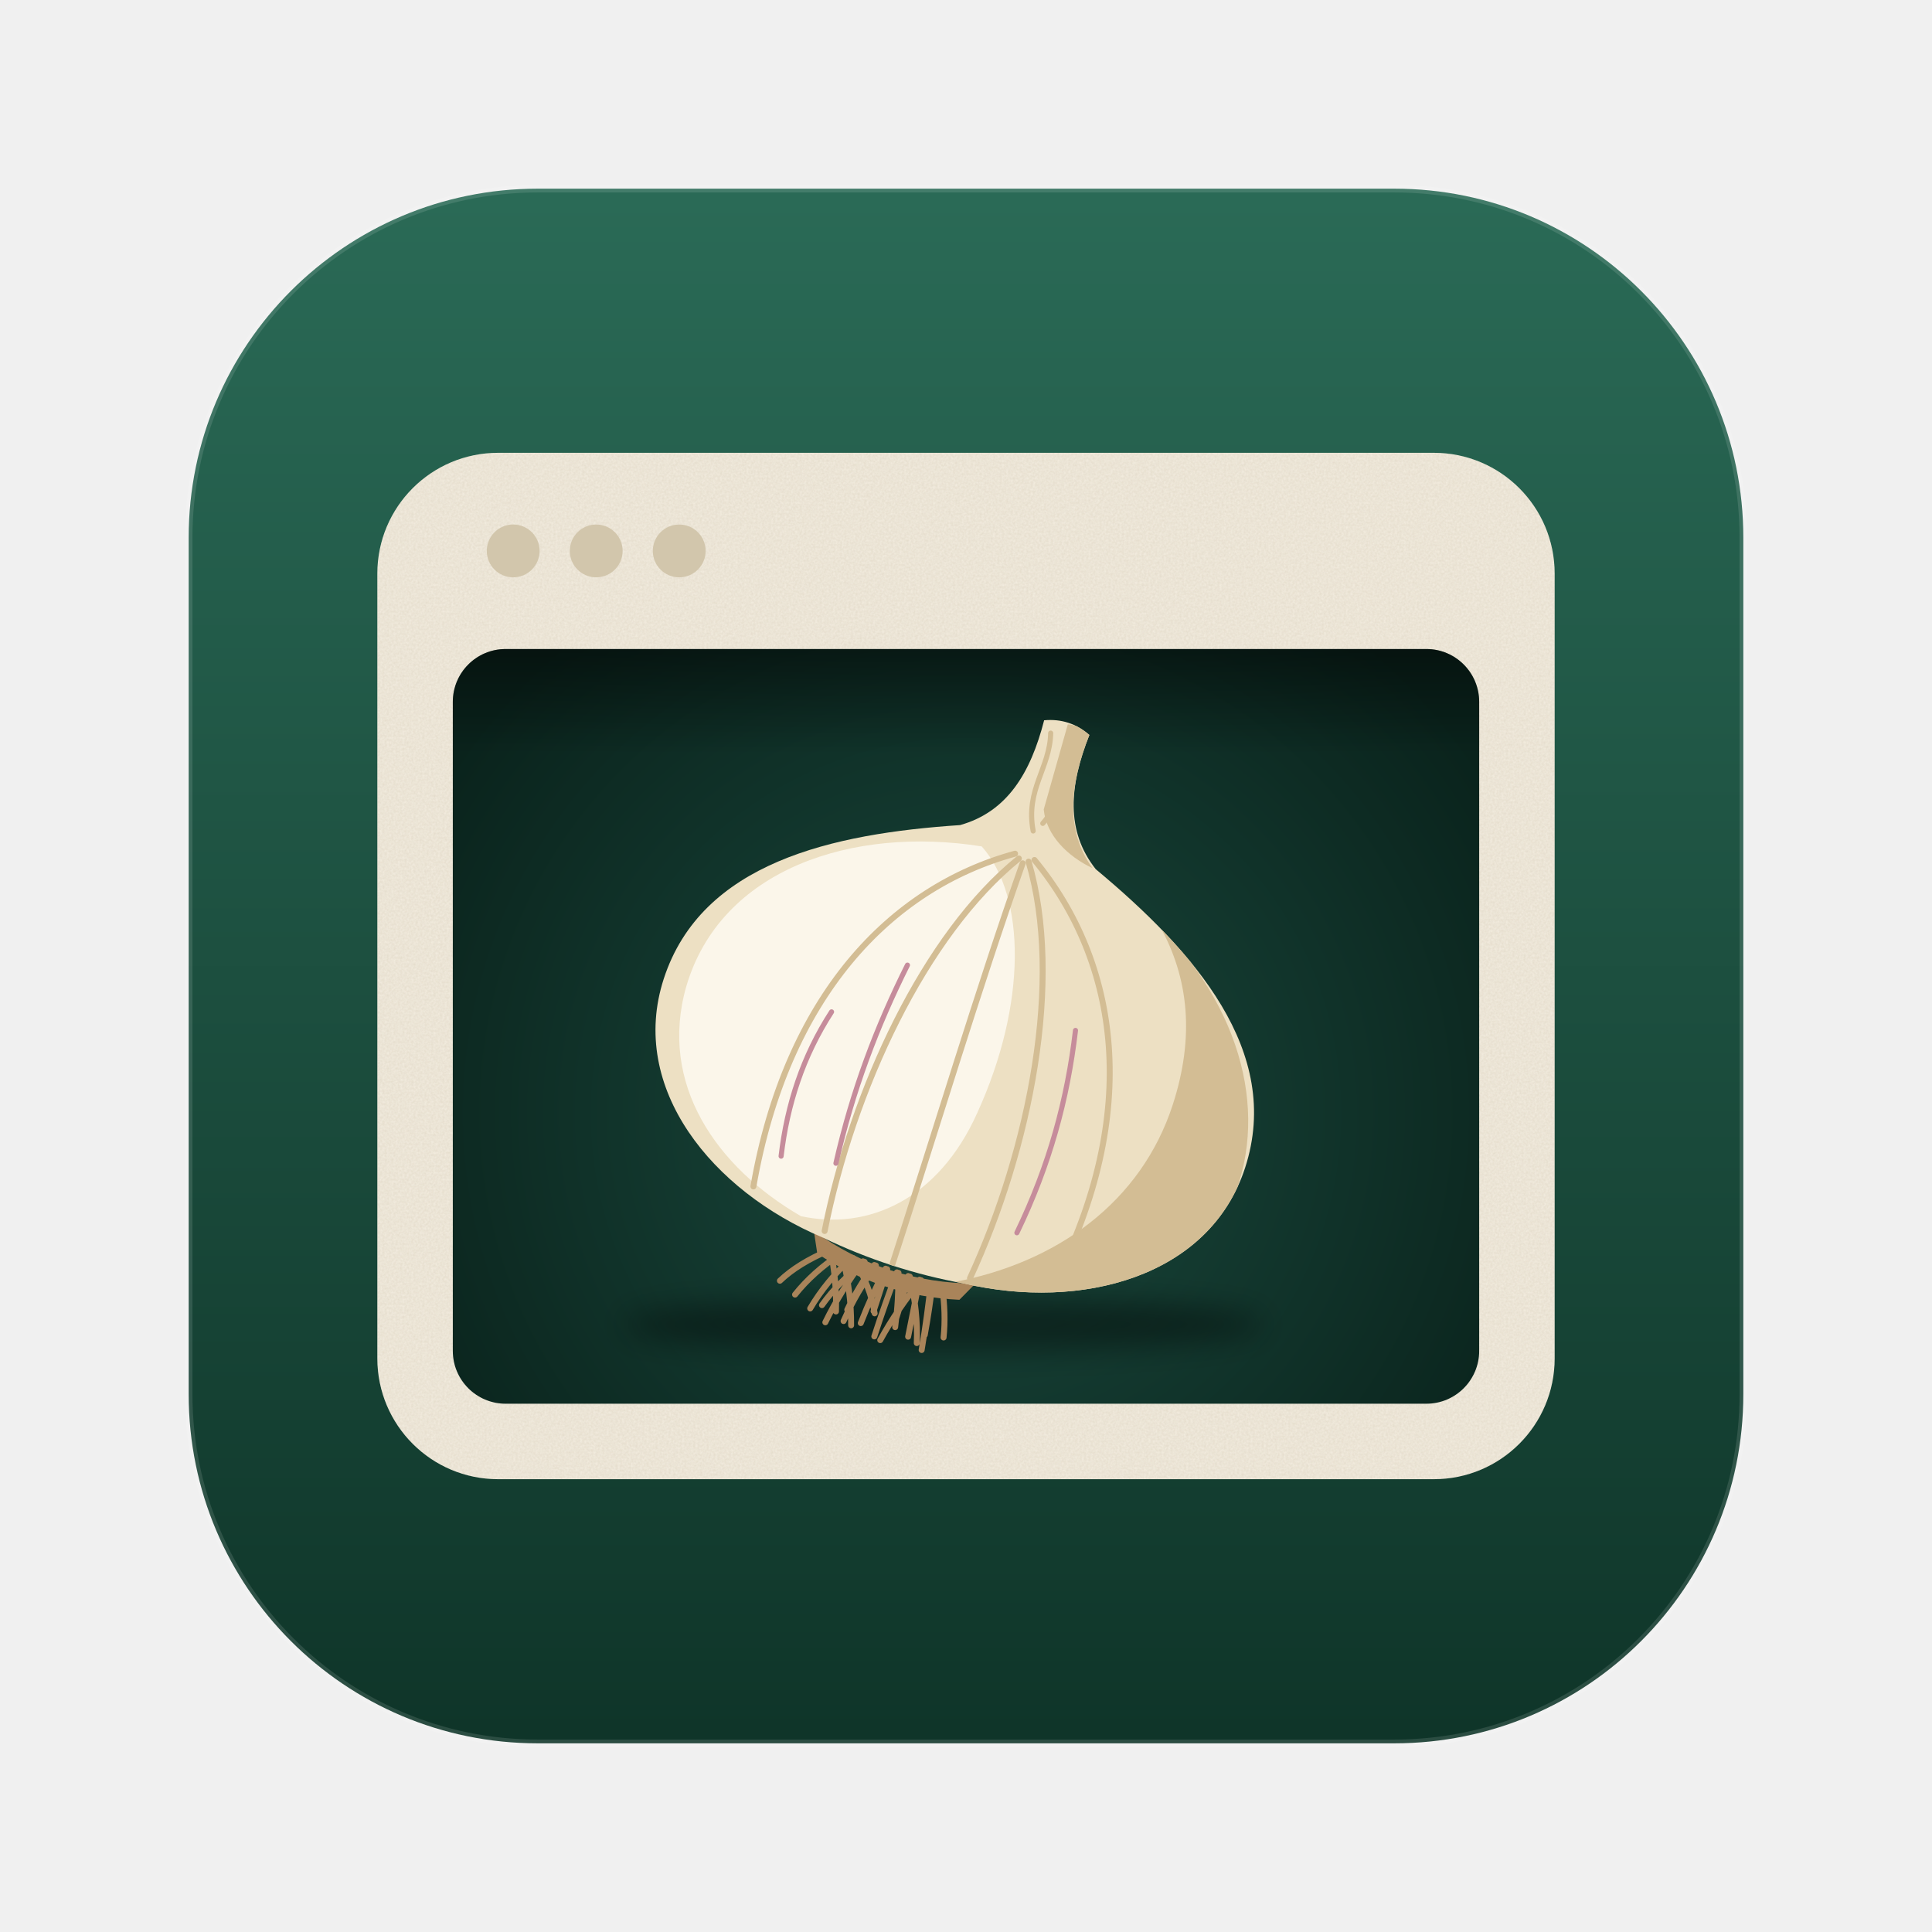
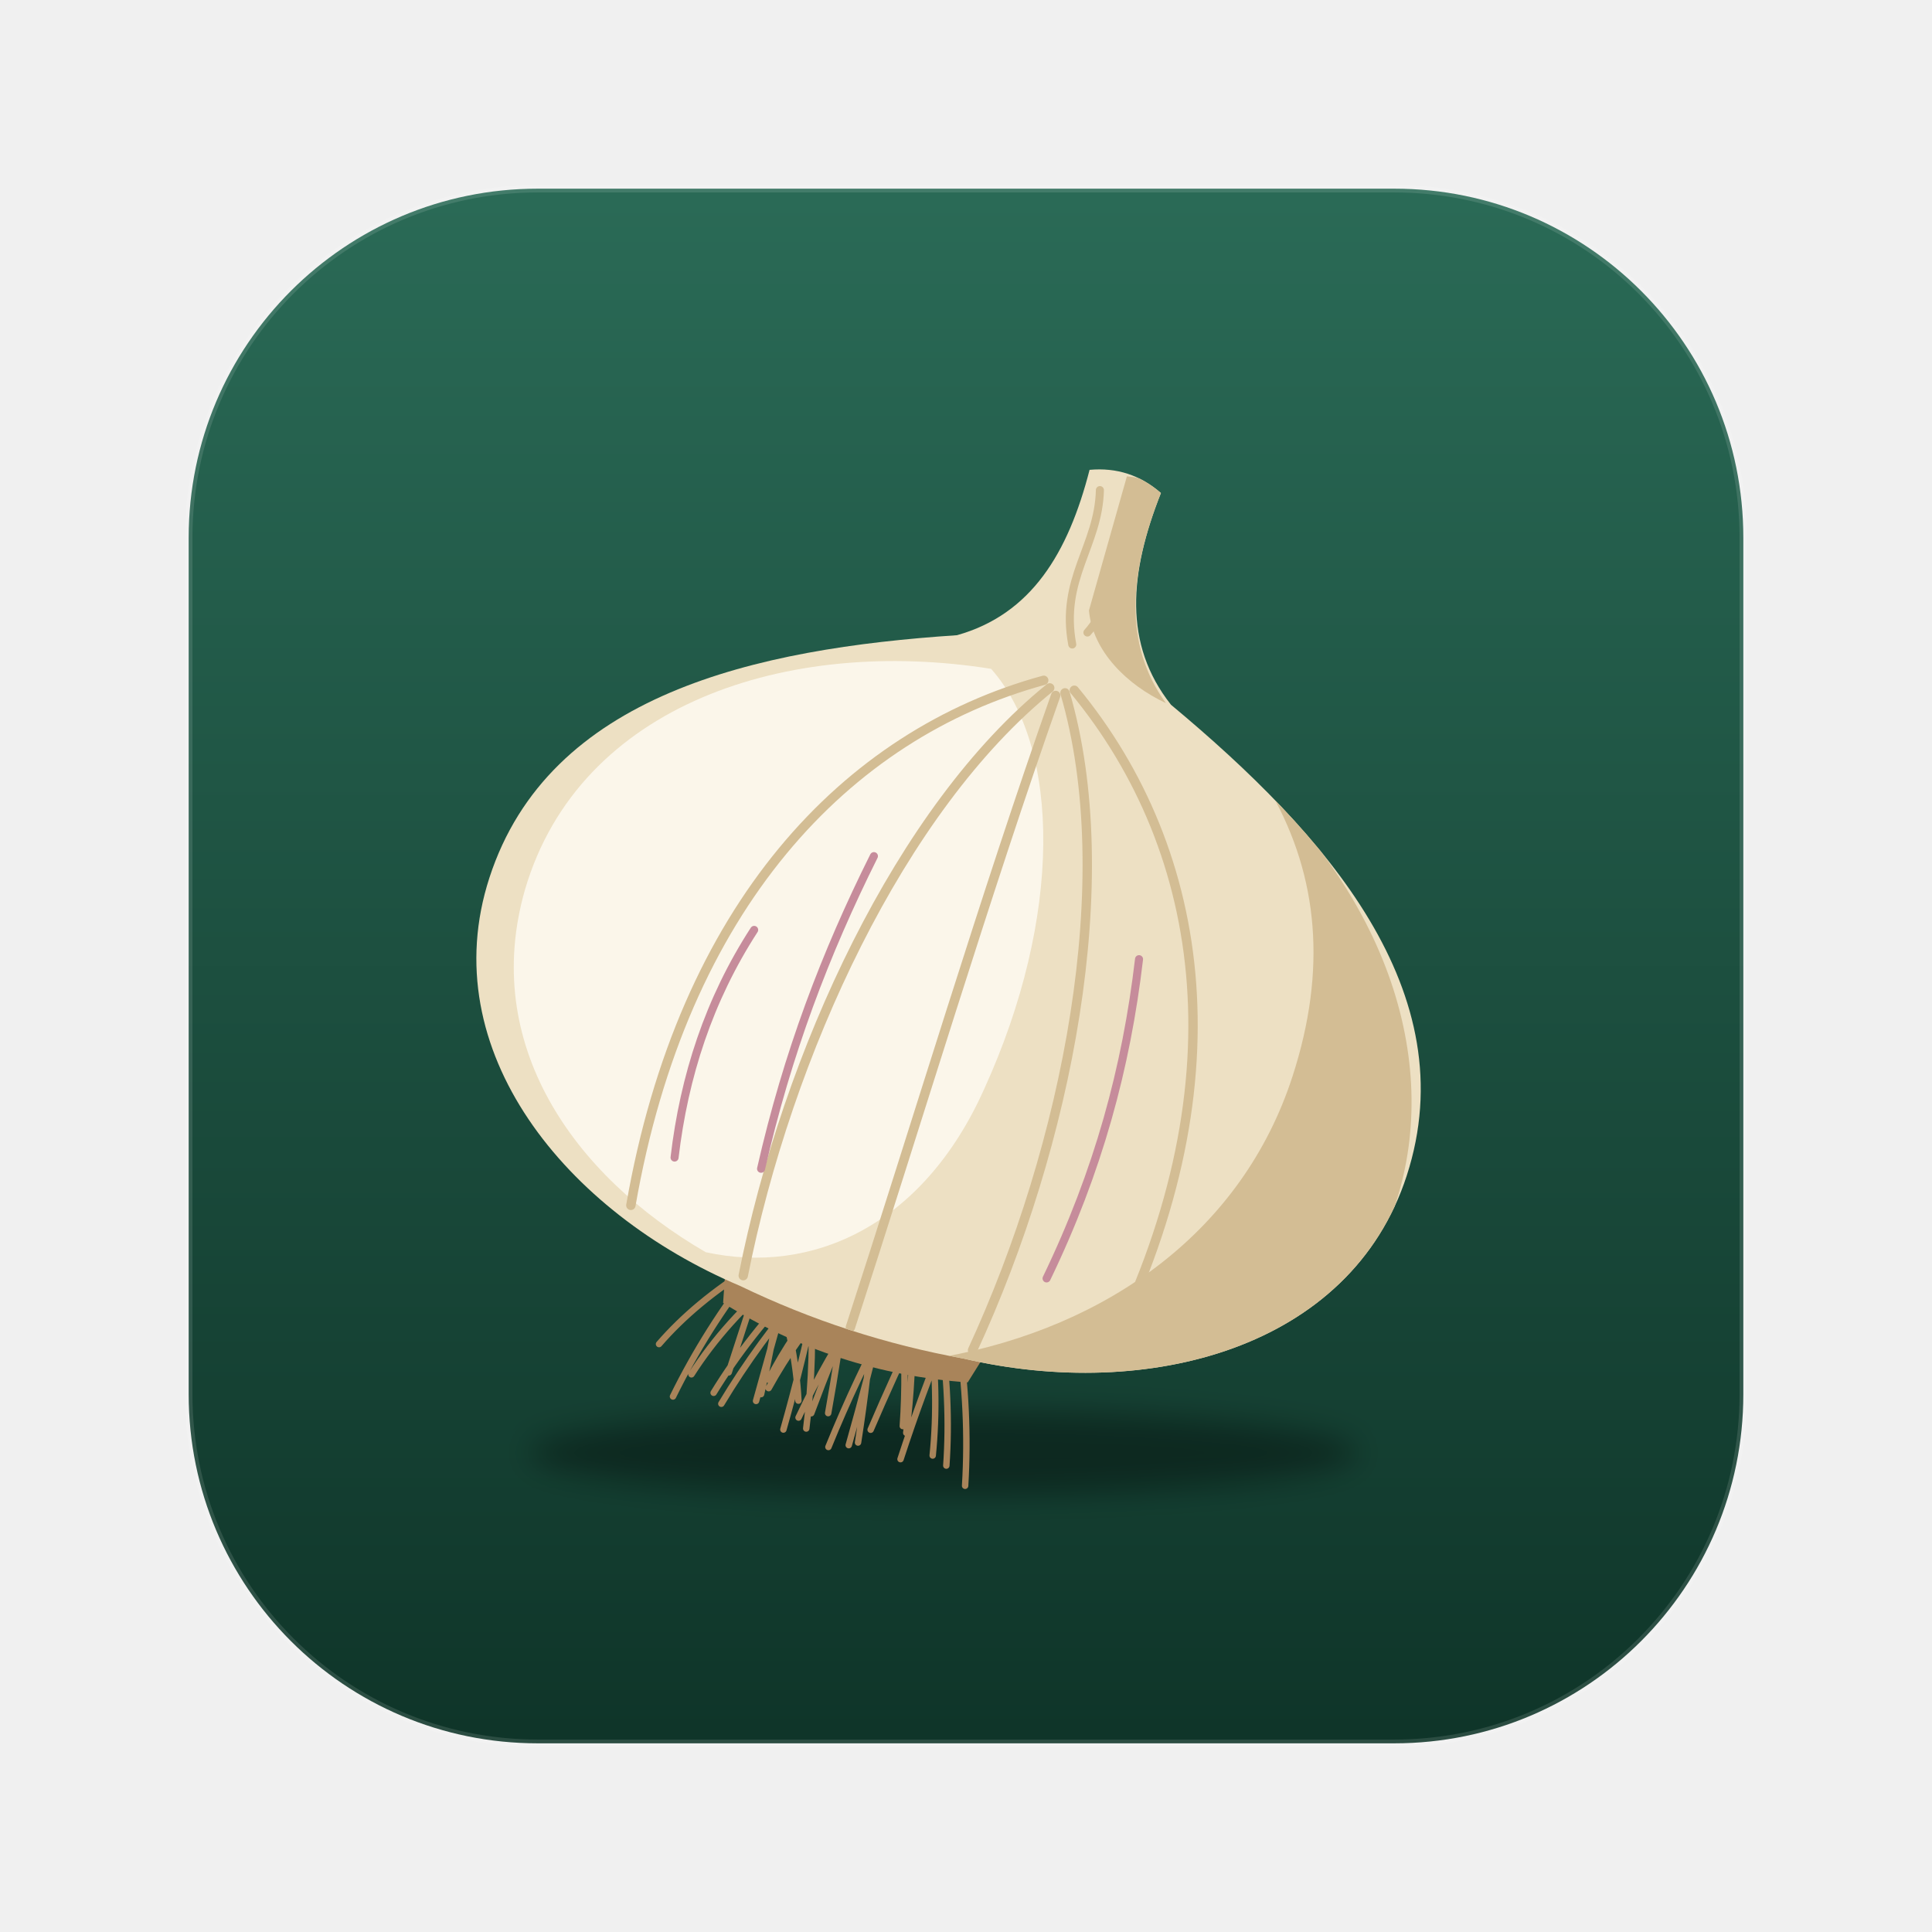
<svg xmlns="http://www.w3.org/2000/svg" viewBox="0 0 1024 1024">
  <defs>
    <linearGradient id="ev-body" x1="0" y1="0" x2="0" y2="1">
      <stop offset="0" stop-color="#2A6A56" />
      <stop offset="1" stop-color="#0F3529" />
    </linearGradient>
-     <radialGradient id="ev-view" cx="512" cy="590" r="330" gradientUnits="userSpaceOnUse">
-       <stop offset="0" stop-color="#1A4A3E" />
-       <stop offset="1" stop-color="#0A231C" />
-     </radialGradient>
-     <linearGradient id="ev-inset" x1="0" y1="0" x2="0" y2="1">
-       <stop offset="0" stop-color="#000" stop-opacity=".45" />
-       <stop offset=".14" stop-color="#000" stop-opacity="0" />
-     </linearGradient>
-     <filter id="ev-grain" x="0" y="0" width="1" height="1">
-       <feTurbulence type="fractalNoise" baseFrequency=".85" numOctaves="2" stitchTiles="stitch" />
-       <feColorMatrix values="0 0 0 0 .42 0 0 0 0 .34 0 0 0 0 .22 0 0 0 .22 0" />
-       <feComposite in2="SourceGraphic" operator="in" />
-     </filter>
    <filter id="ev-soft" x="-.5" y="-.5" width="2" height="2">
      <feGaussianBlur stdDeviation="8" />
    </filter>
  </defs>
  <rect x="100" y="100" width="824" height="824" rx="185" fill="url(#ev-body)" stroke="#FFFFFF" stroke-opacity=".12" stroke-width="4" />
-   <rect x="200" y="240" width="624" height="544" rx="64" fill="#F3EDE0" />
-   <rect x="200" y="240" width="624" height="544" rx="64" filter="url(#ev-grain)" />
-   <g fill="#D2C6AC">
-     <circle cx="272" cy="292" r="14" />
-     <circle cx="316" cy="292" r="14" />
-     <circle cx="360" cy="292" r="14" />
-   </g>
-   <rect x="240" y="344" width="544" height="400" rx="28" fill="url(#ev-view)" />
-   <rect x="240" y="344" width="544" height="400" rx="28" fill="url(#ev-inset)" />
-   <ellipse cx="500" cy="702" rx="170" ry="14" fill="#000" opacity=".4" filter="url(#ev-soft)" />
-   <g transform="translate(0 -40) rotate(18 512 590) translate(512 590) scale(0.9) translate(-512 -590)">
-     <g fill="none" stroke="#A9845A" stroke-width="3.5" stroke-linecap="round">
-       <path d="M474 734q-15 13 -22 26M481 734q-12 15 -18 31M488 734q-10 18 -14 36M495 734q-7 20 -10 41M502 734q-5 15 -7 30M509 734q-3 17 -4 35M516 734q-1 20 -1 40M523 734q1 14 1 29M530 734q2 17 4 34M537 734q4 19 7 39M544 734q7 14 10 28M475 734q9 16 14 33M482 734q12 19 18 38M489 734q15 13 22 27M496 734q-11 16 -16 32M503 734q-6 18 -8 37M510 734q0 13 0 26M517 734q5 15 8 31M524 734q11 18 16 36M531 734q-8 20 -12 41M538 734q3 15 5 30" />
+   <ellipse cx="500" cy="770" rx="220" ry="22" fill="#000" opacity=".35" filter="url(#ev-soft)" />
+   <g transform="translate(524 478) rotate(18) scale(1.42) translate(-512 -563)">
+     <g fill="none" stroke="#A9845A" stroke-width="2.4" stroke-linecap="round">
+       <path d="M470 720q-16 19 -24 38M481 720q-14 22 -20 45M492 720q-11 26 -17 52M503 720q-9 20 -13 41M514 720q-7 24 -10 48M525 720q-5 27 -7 55M536 720q-3 22 -5 44M547 720q-2 25 -2 51M474 720q0 20 0 40M485 720q1 23 2 47M496 720q3 27 4 54M507 720q4 21 7 43M518 720q6 25 10 50M529 720q8 19 13 39M540 720q11 23 16 46M551 720q13 26 20 53M478 720q16 21 24 42M489 720q-12 24 -18 49M500 720q-8 19 -11 38M511 720q-2 22 -3 45M522 720q2 26 3 52M533 720q7 20 11 41M544 720q12 24 18 48M471 720q-10 27 -14 55M482 720q4 22 6 44M493 720q10 25 15 51" />
    </g>
-     <path d="M462 726Q512 742 562 726L556 738Q512 750 468 738Z" fill="#A9845A" />
+     <path d="M458 712Q512 728 566 712L560 736Q512 748 464 736Z" fill="#A9845A" />
    <path d="M498 398C500 430 494 456 470 472C400 500 332 540 332 612C332 680 398 722 468 728Q512 734 556 728C626 722 692 680 692 612C692 540 624 500 554 472C530 456 524 430 526 398Q512 392 498 398Z" fill="#EDE0C3" />
    <clipPath id="ev-clip">
      <path d="M498 398C500 430 494 456 470 472C400 500 332 540 332 612C332 680 398 722 468 728Q512 734 556 728C626 722 692 680 692 612C692 540 624 500 554 472C530 456 524 430 526 398Q512 392 498 398Z" />
    </clipPath>
    <g clip-path="url(#ev-clip)">
      <path d="M346 612C344 540 410 492 486 480C520 500 540 560 532 630C526 686 492 716 452 720C396 708 348 672 346 612Z" fill="#FBF6EA" />
      <path d="M600 492C668 528 698 586 690 640C680 696 616 728 548 730C604 700 640 650 640 590C640 548 626 516 600 492Z" fill="#D3BD94" />
      <path d="M512 396Q520 394 526 398C524 430 530 456 552 472C536 470 520 462 514 448Z" fill="#D3BD94" />
      <path d="M506 478C442 520 404 600 420 712M509 480C470 540 458 640 468 724M512 482C510 560 512 650 512 730M515 480C556 540 568 640 558 724M518 478C584 520 624 600 606 712" fill="none" stroke="#D3BD94" stroke-width="3.5" stroke-linecap="round" />
      <path d="M466 560C460 600 458 640 462 684M572 566C580 606 582 646 576 690M432 600C424 630 424 660 430 690" fill="none" stroke="#C68C9B" stroke-width="3" stroke-linecap="round" />
      <path d="M504 404C510 424 500 440 512 462M518 402C512 420 524 438 516 456" fill="none" stroke="#D3BD94" stroke-width="3" stroke-linecap="round" />
    </g>
  </g>
</svg>
